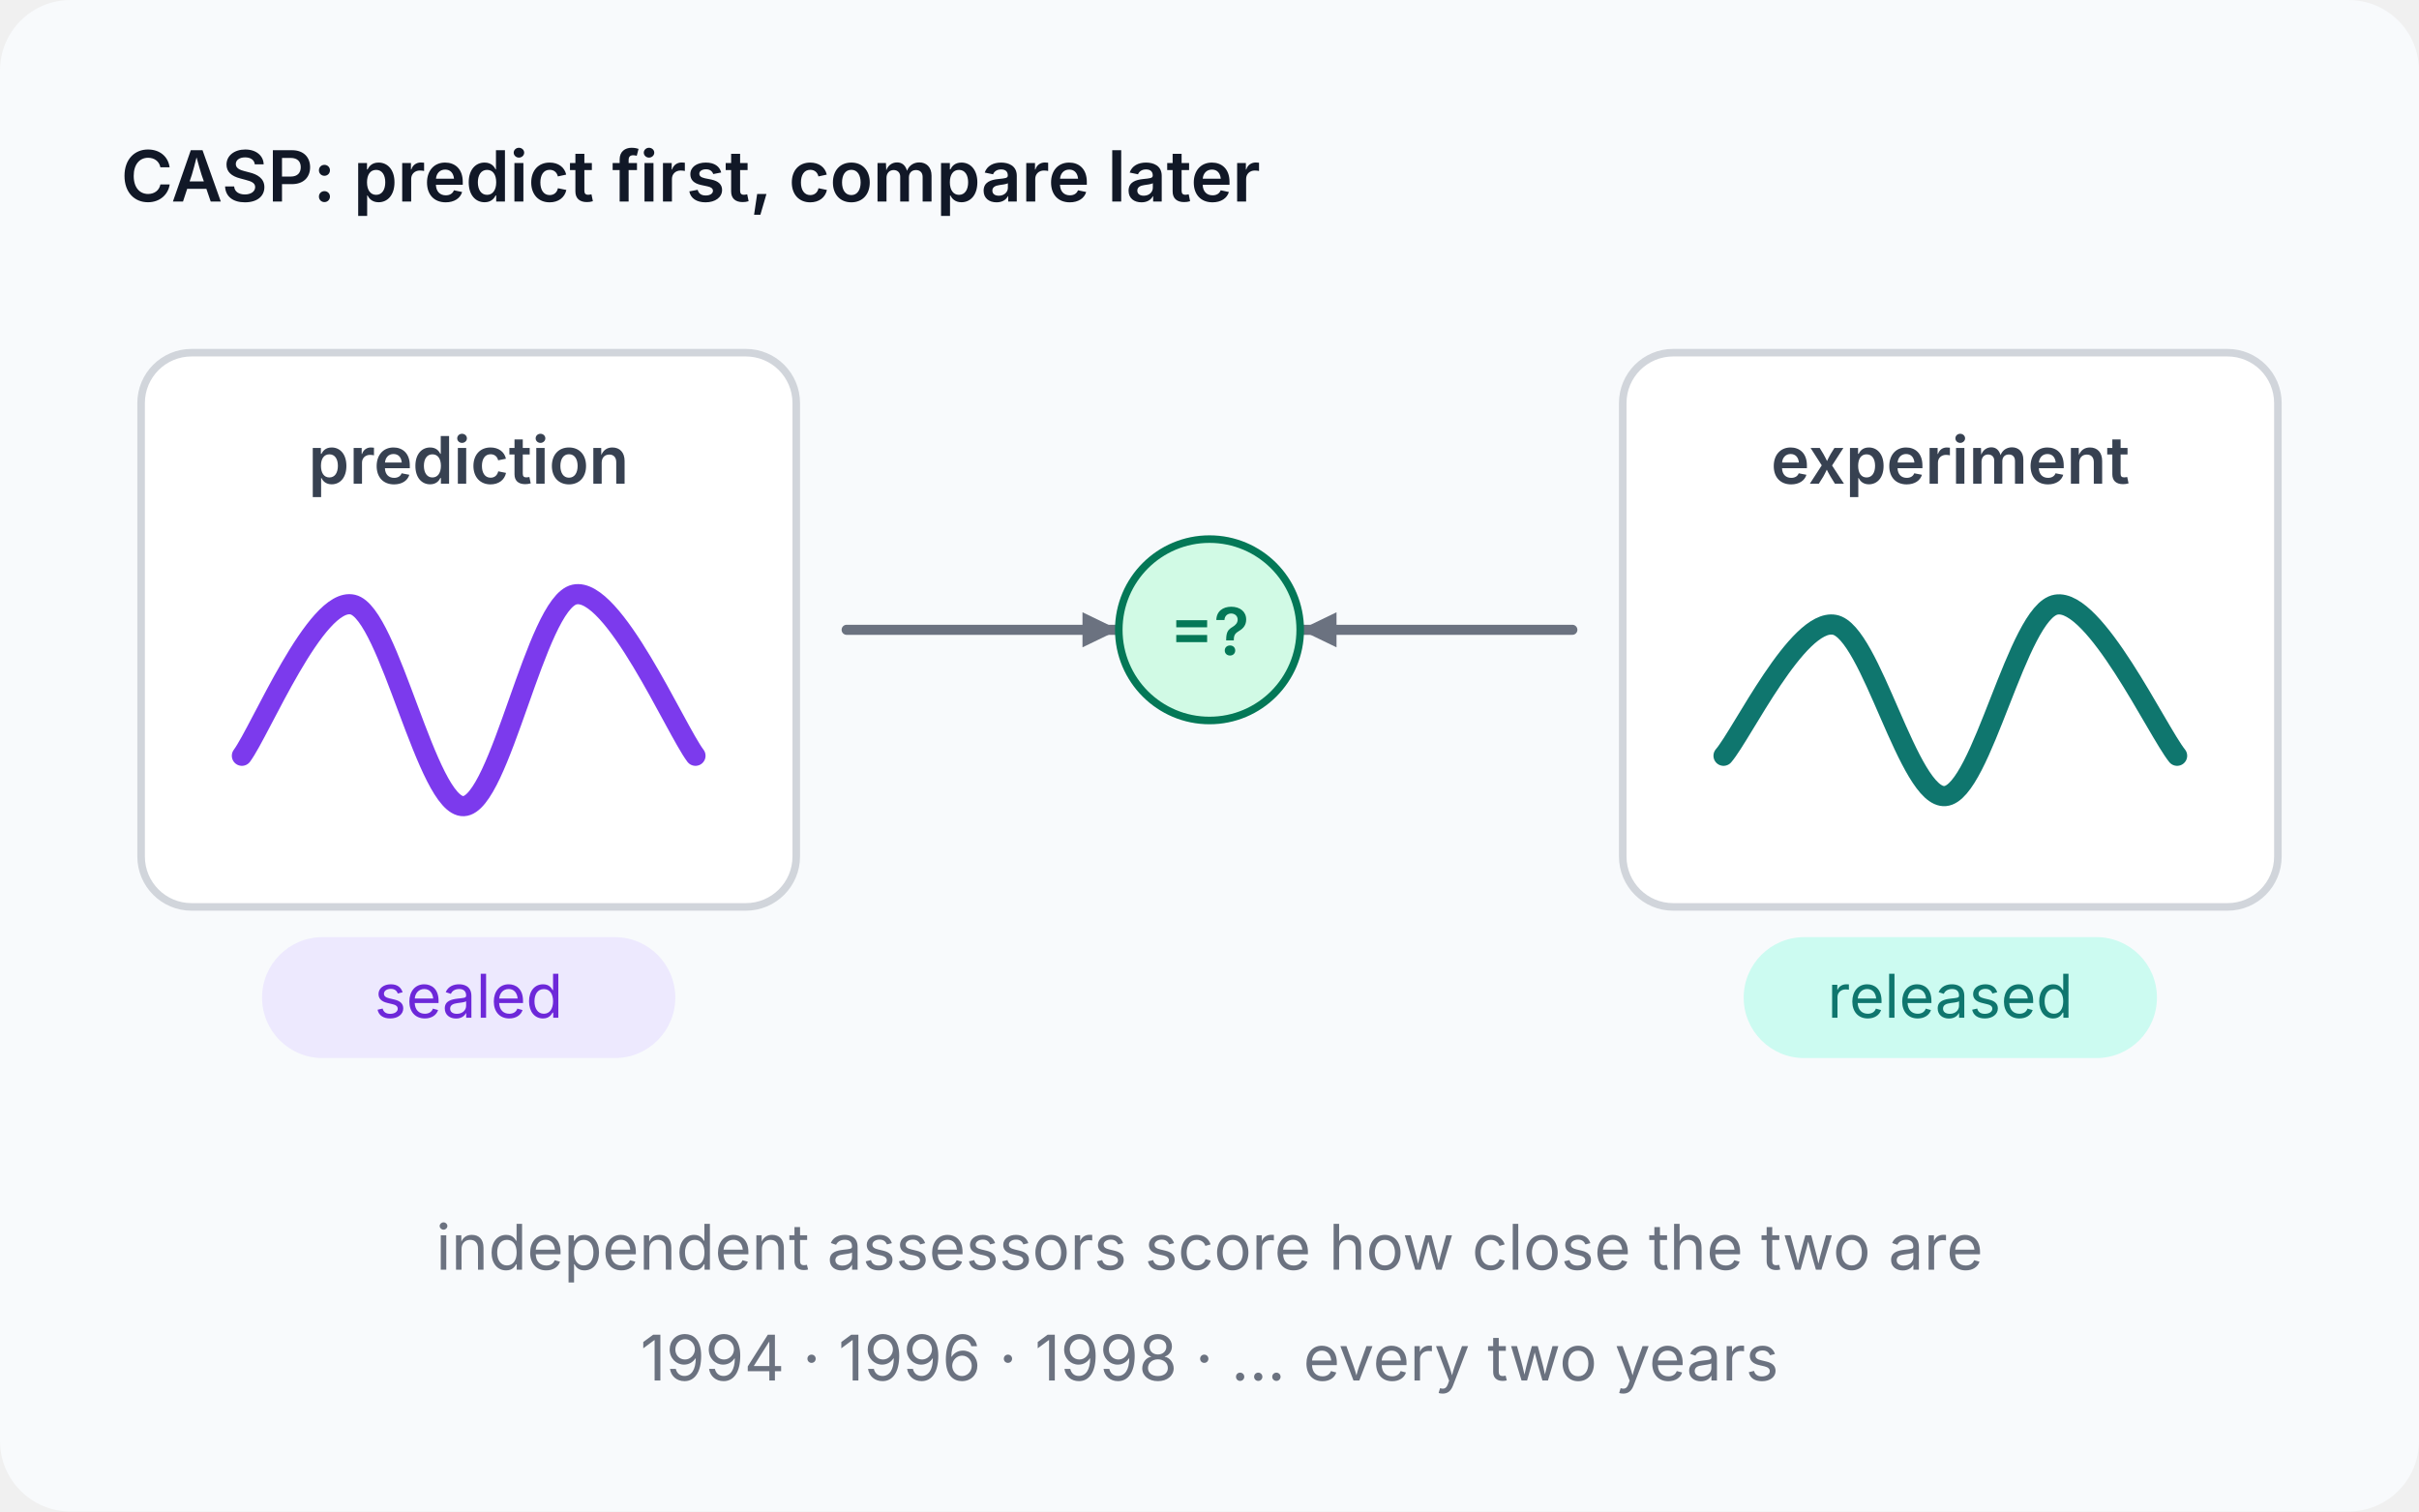
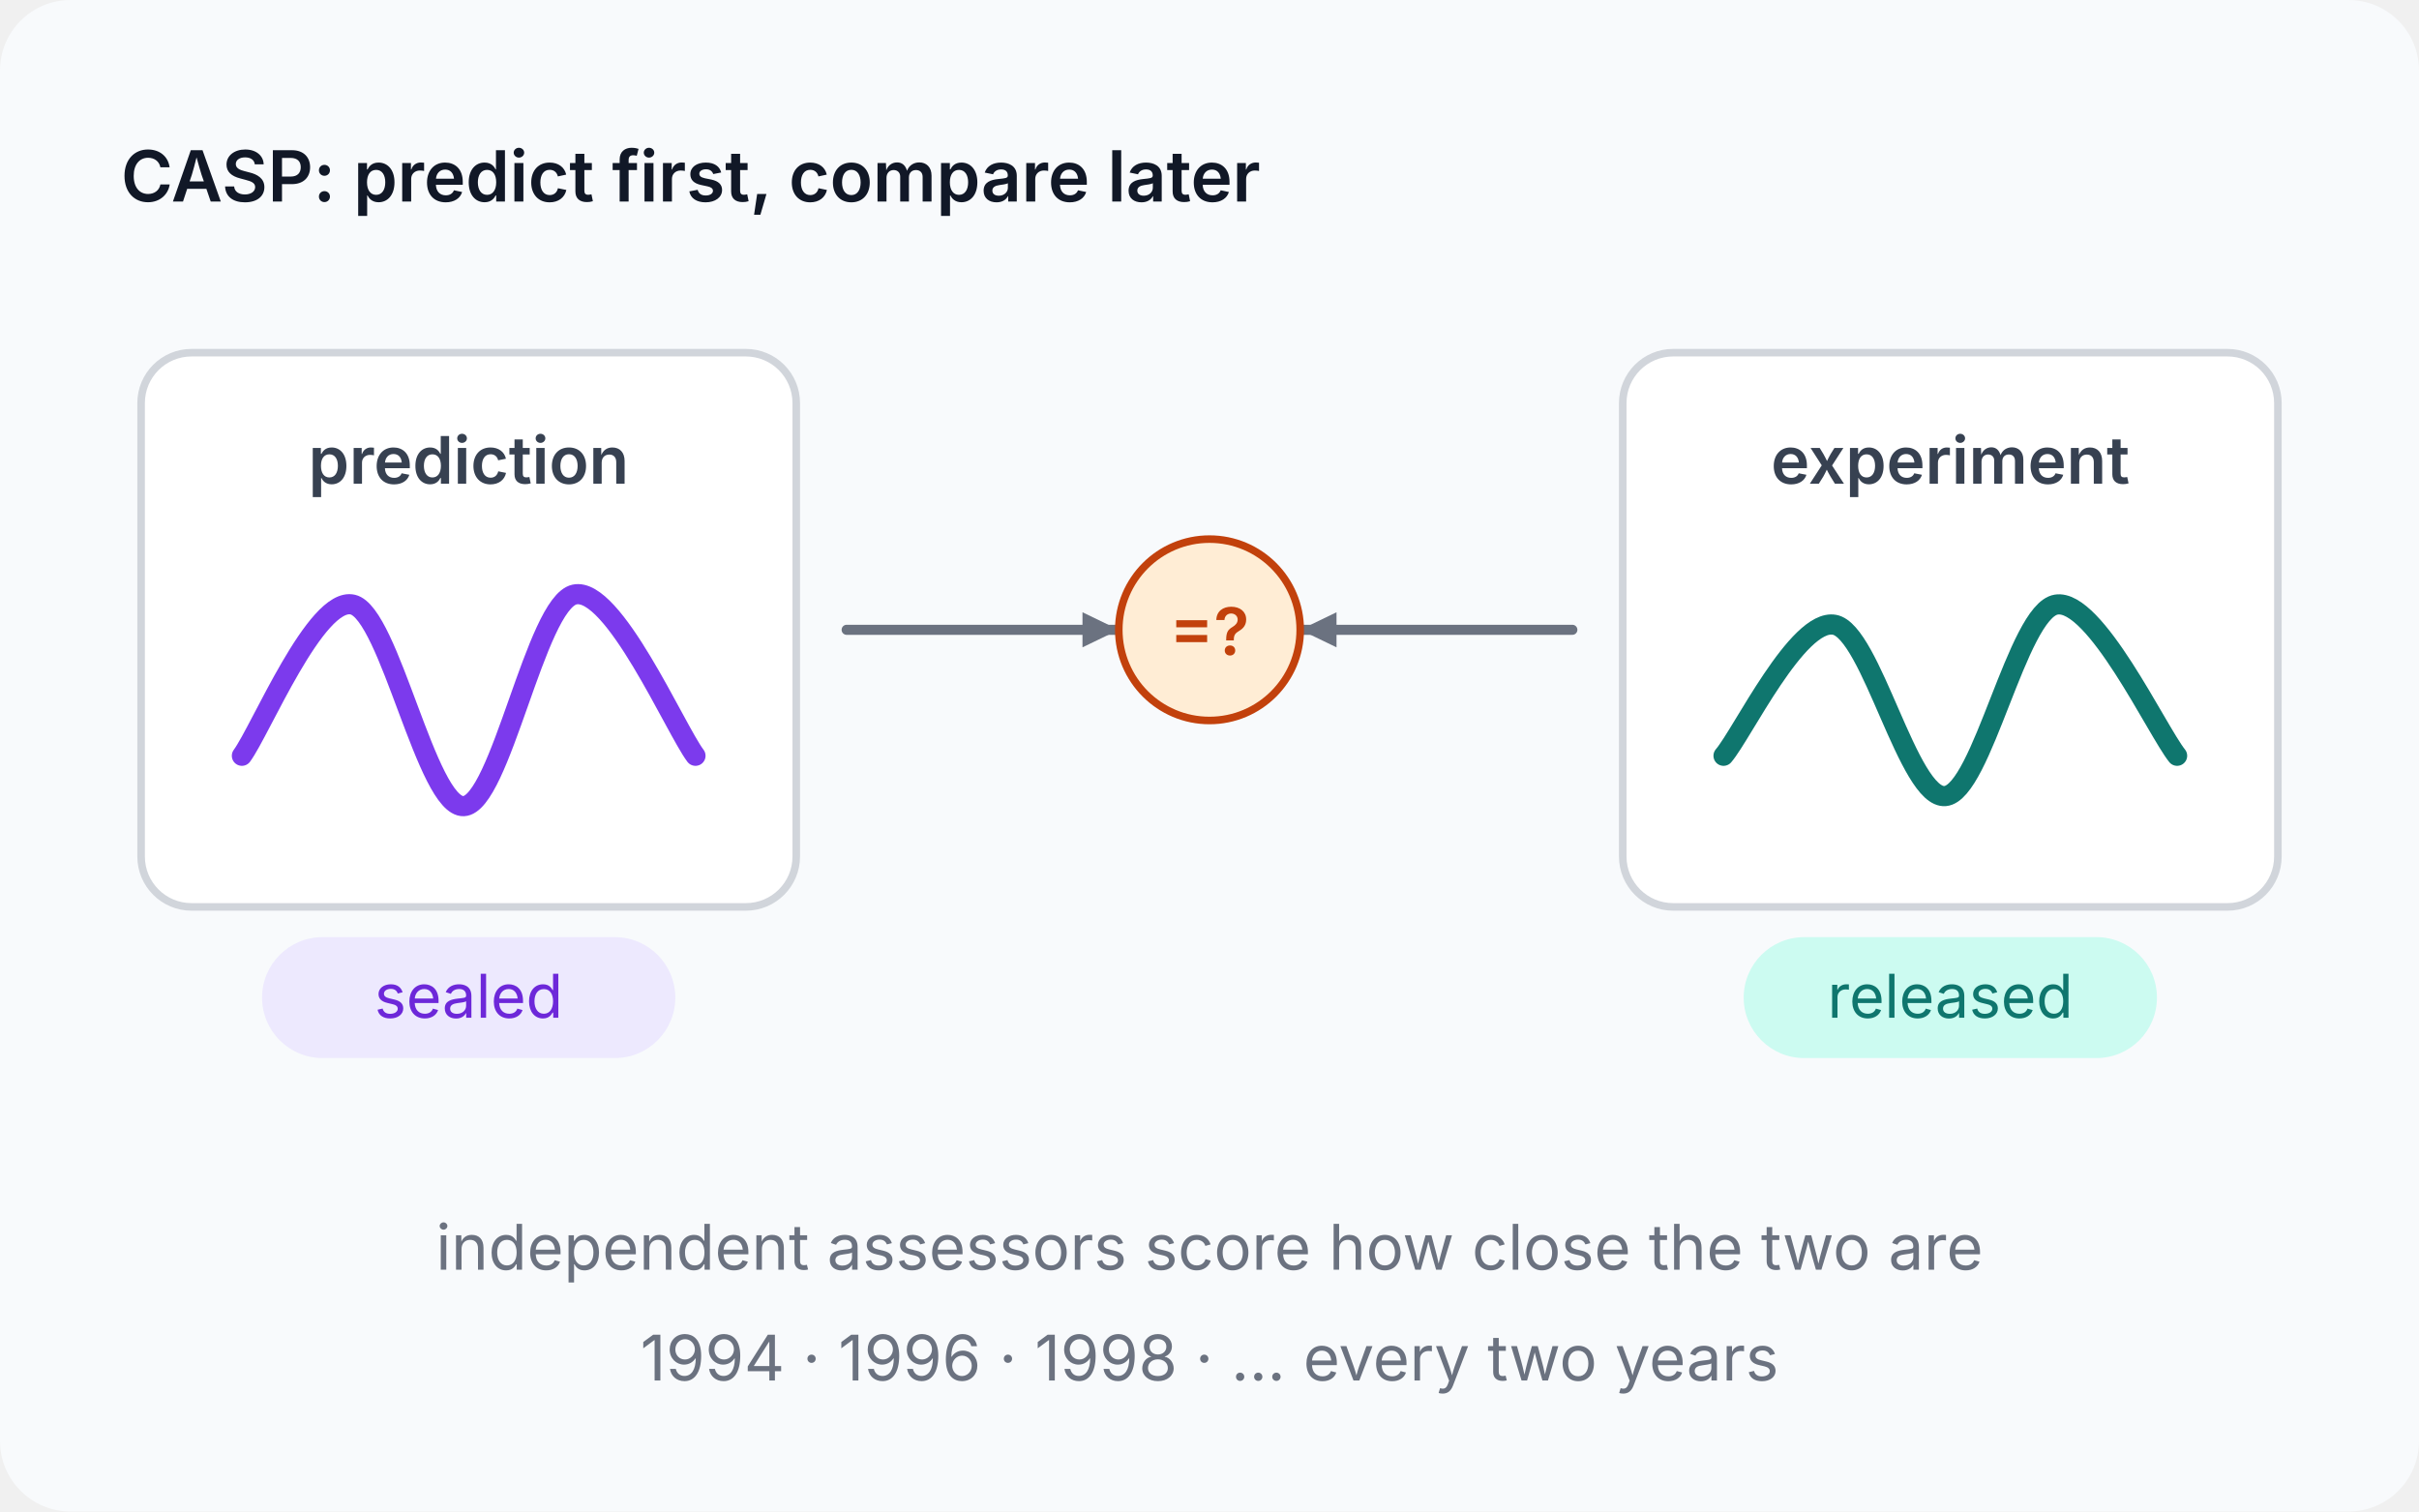
<svg xmlns="http://www.w3.org/2000/svg" viewBox="0 0 480 300" width="480" height="300" role="img">
  <rect x="0" y="0" width="480" height="300" rx="14" fill="#f8fafc" stroke="none" stroke-width="1.5" />
  <text x="24" y="40" font-size="14" fill="#111827" font-family="ui-sans-serif,system-ui,-apple-system,Segoe UI,sans-serif" text-anchor="start" font-weight="600">CASP: predict first, compare later</text>
  <rect x="28" y="70" width="130" height="110" rx="10" fill="#fff" stroke="#d1d5db" stroke-width="1.5" />
  <text x="93" y="96" font-size="13" fill="#374151" font-family="ui-sans-serif,system-ui,-apple-system,Segoe UI,sans-serif" text-anchor="middle" font-weight="600">prediction</text>
  <path d="M48,150 C51.7,145.0 62.7,118.3 70,120 C77.3,121.7 84.7,160.3 92,160 C99.3,159.7 106.3,119.7 114,118 C121.7,116.3 134.0,144.7 138,150" fill="none" stroke="#7c3aed" stroke-width="4" stroke-linecap="round" stroke-linejoin="round" />
  <rect x="52" y="186" width="82" height="24" rx="12" fill="#ede9fe" stroke="none" stroke-width="1.5" />
  <text x="93" y="202" font-size="12" fill="#6d28d9" font-family="ui-sans-serif,system-ui,-apple-system,Segoe UI,sans-serif" text-anchor="middle" font-weight="normal">sealed</text>
  <rect x="322" y="70" width="130" height="110" rx="10" fill="#fff" stroke="#d1d5db" stroke-width="1.5" />
  <text x="387" y="96" font-size="13" fill="#374151" font-family="ui-sans-serif,system-ui,-apple-system,Segoe UI,sans-serif" text-anchor="middle" font-weight="600">experiment</text>
  <path d="M342,150 C345.7,145.7 356.7,122.7 364,124 C371.3,125.3 378.7,158.7 386,158 C393.3,157.3 400.3,121.3 408,120 C415.7,118.7 428.0,145.0 432,150" fill="none" stroke="#0f766e" stroke-width="4" stroke-linecap="round" stroke-linejoin="round" />
  <rect x="346" y="186" width="82" height="24" rx="12" fill="#ccfbf1" stroke="none" stroke-width="1.5" />
  <text x="387" y="202" font-size="12" fill="#0f766e" font-family="ui-sans-serif,system-ui,-apple-system,Segoe UI,sans-serif" text-anchor="middle" font-weight="normal">released</text>
  <line x1="168" y1="125" x2="222" y2="125" stroke="#6b7280" stroke-width="2" stroke-linecap="round" />
  <path d="M222,125 L214.796,128.48 L214.796,121.52 Z" fill="#6b7280" />
  <line x1="312" y1="125" x2="258" y2="125" stroke="#6b7280" stroke-width="2" stroke-linecap="round" />
  <path d="M258,125 L265.204,121.52 L265.204,128.48 Z" fill="#6b7280" />
-   <circle cx="240" cy="125" r="18" fill="#d1fae5" stroke="#047857" stroke-width="1.5" />
-   <text x="240" y="130" font-size="13" fill="#047857" font-family="ui-sans-serif,system-ui,-apple-system,Segoe UI,sans-serif" text-anchor="middle" font-weight="600">=?</text>
+   <circle cx="240" cy="125" r="18" fill="#ffedd5" stroke="#c2410c" stroke-width="1.5" />
+   <text x="240" y="130" font-size="13" fill="#c2410c" font-family="ui-sans-serif,system-ui,-apple-system,Segoe UI,sans-serif" text-anchor="middle" font-weight="600">=?</text>
  <text x="240" y="252" font-size="12.5" fill="#6b7280" font-family="ui-sans-serif,system-ui,-apple-system,Segoe UI,sans-serif" text-anchor="middle" font-weight="normal">independent assessors score how close the two are</text>
  <text x="240" y="274" font-size="12.5" fill="#6b7280" font-family="ui-sans-serif,system-ui,-apple-system,Segoe UI,sans-serif" text-anchor="middle" font-weight="normal">1994 · 1996 · 1998 · … every two years</text>
</svg>
